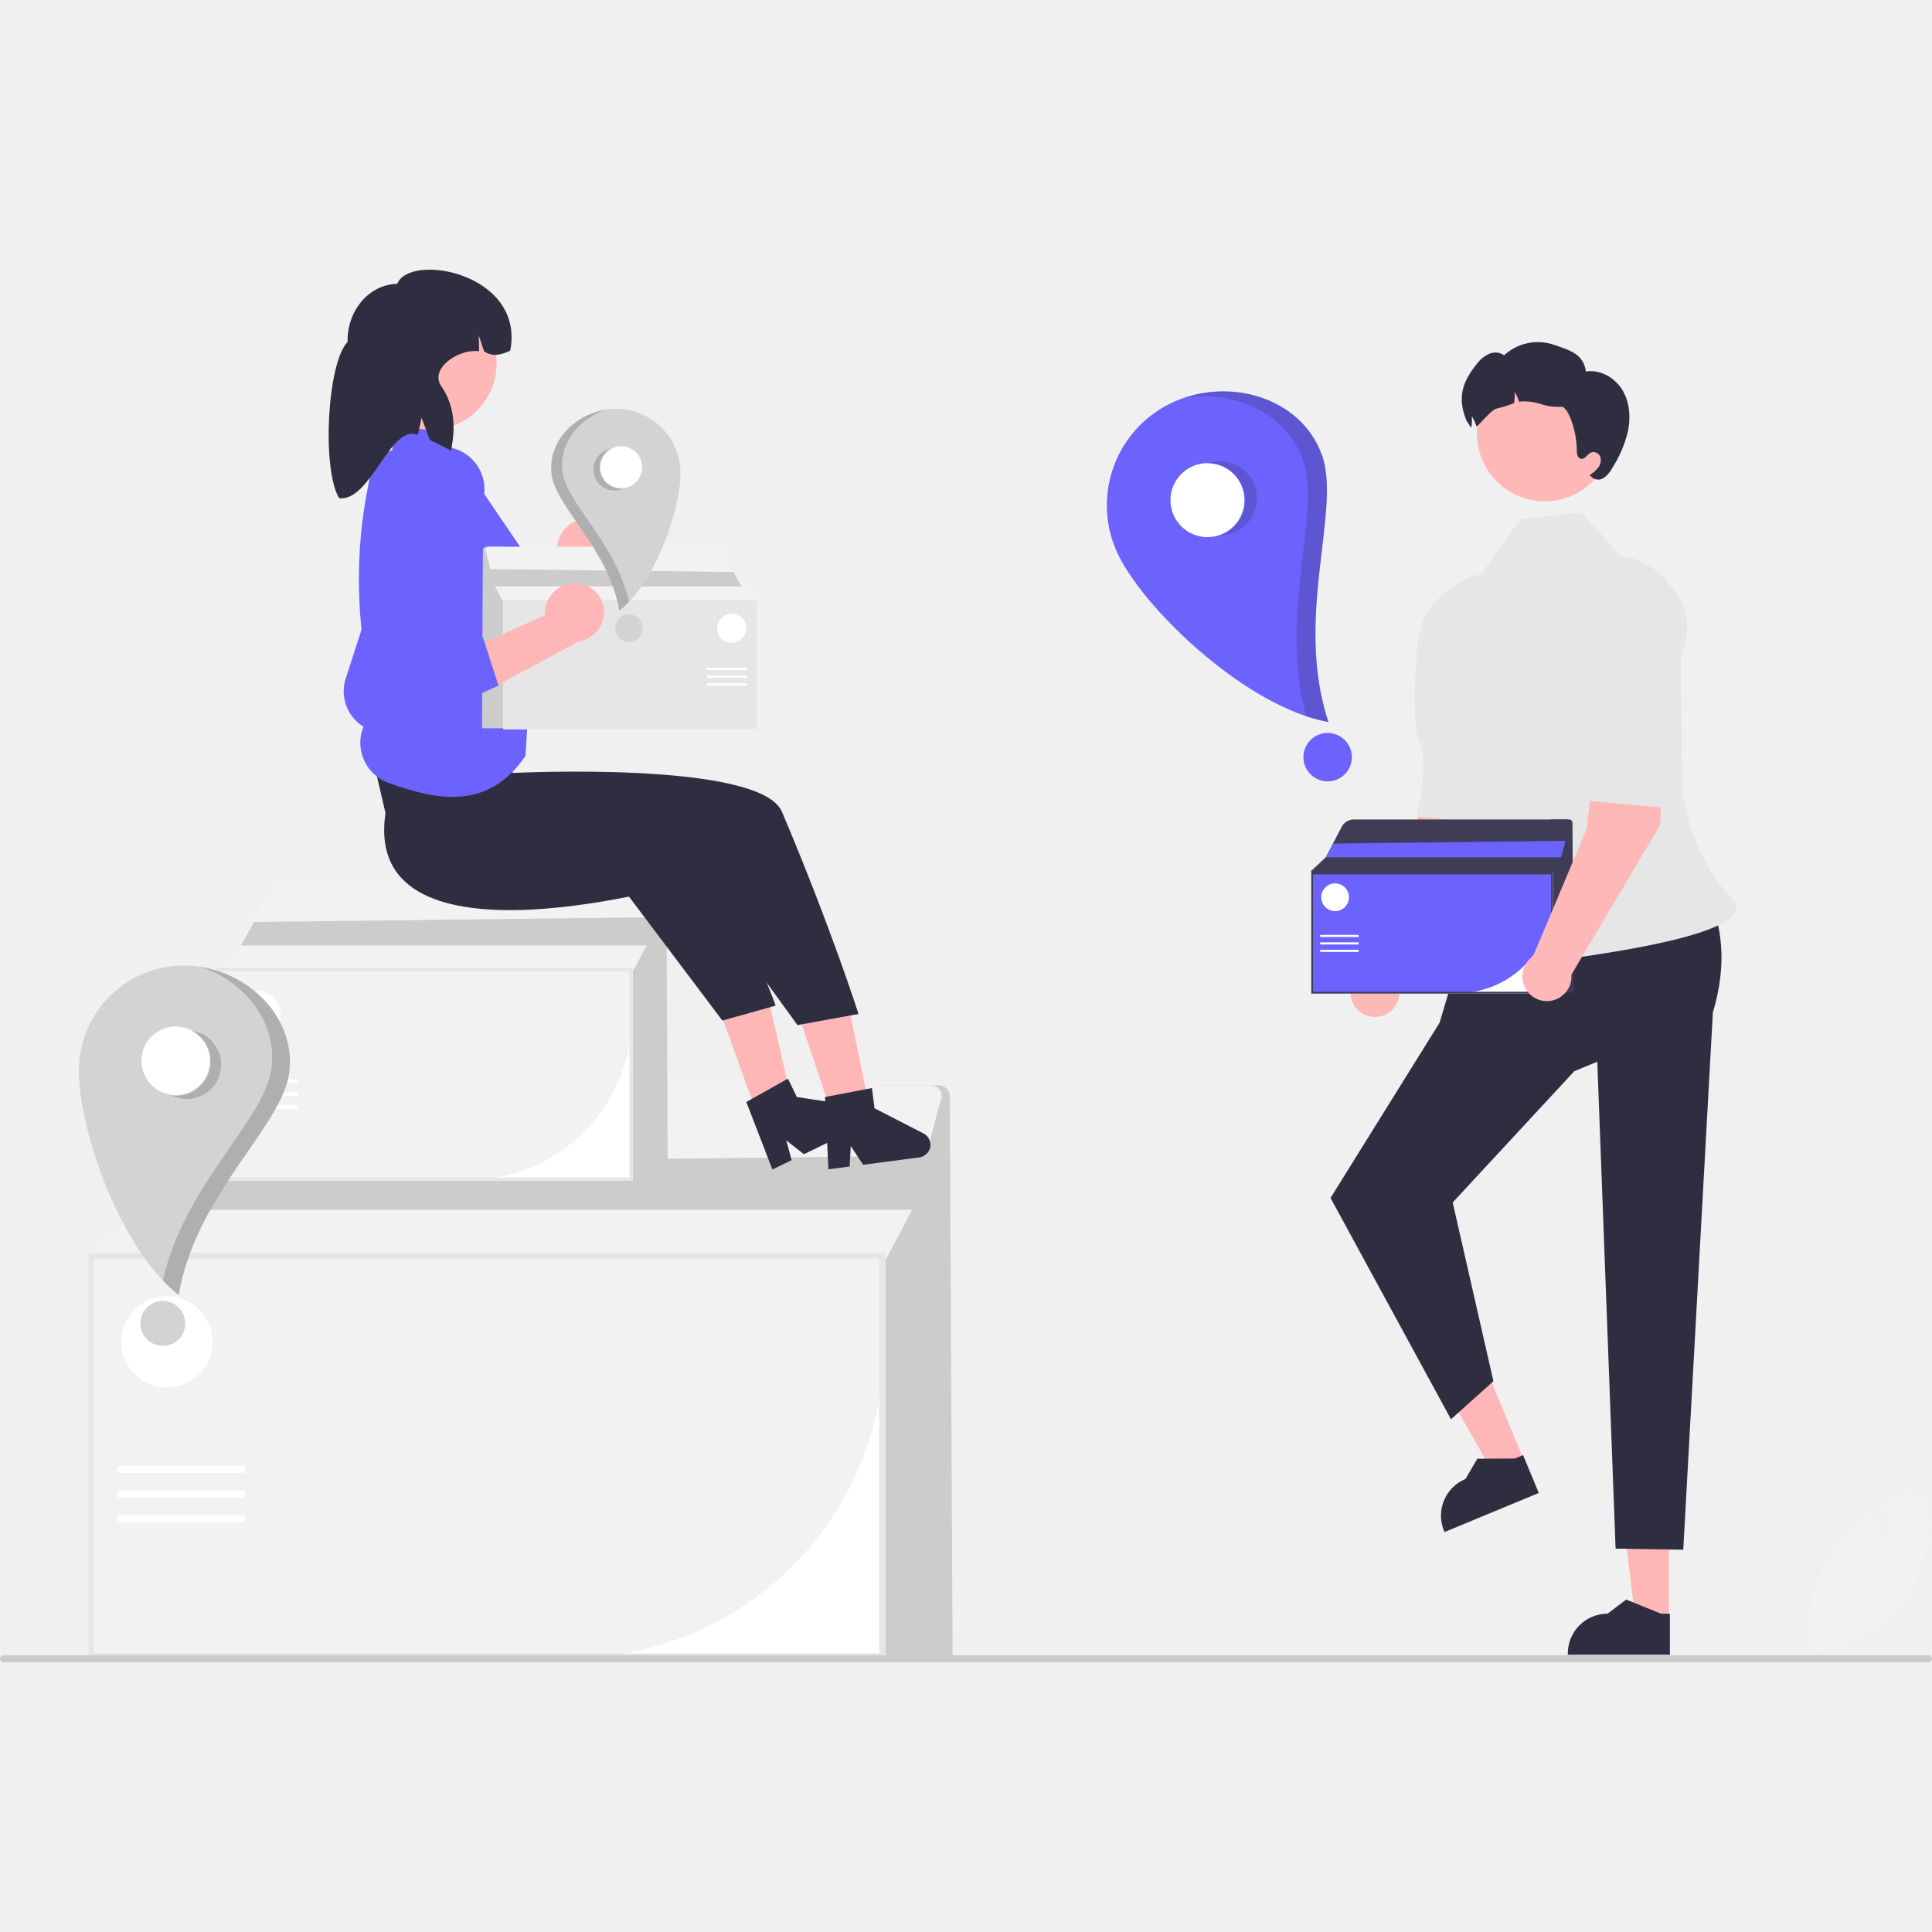
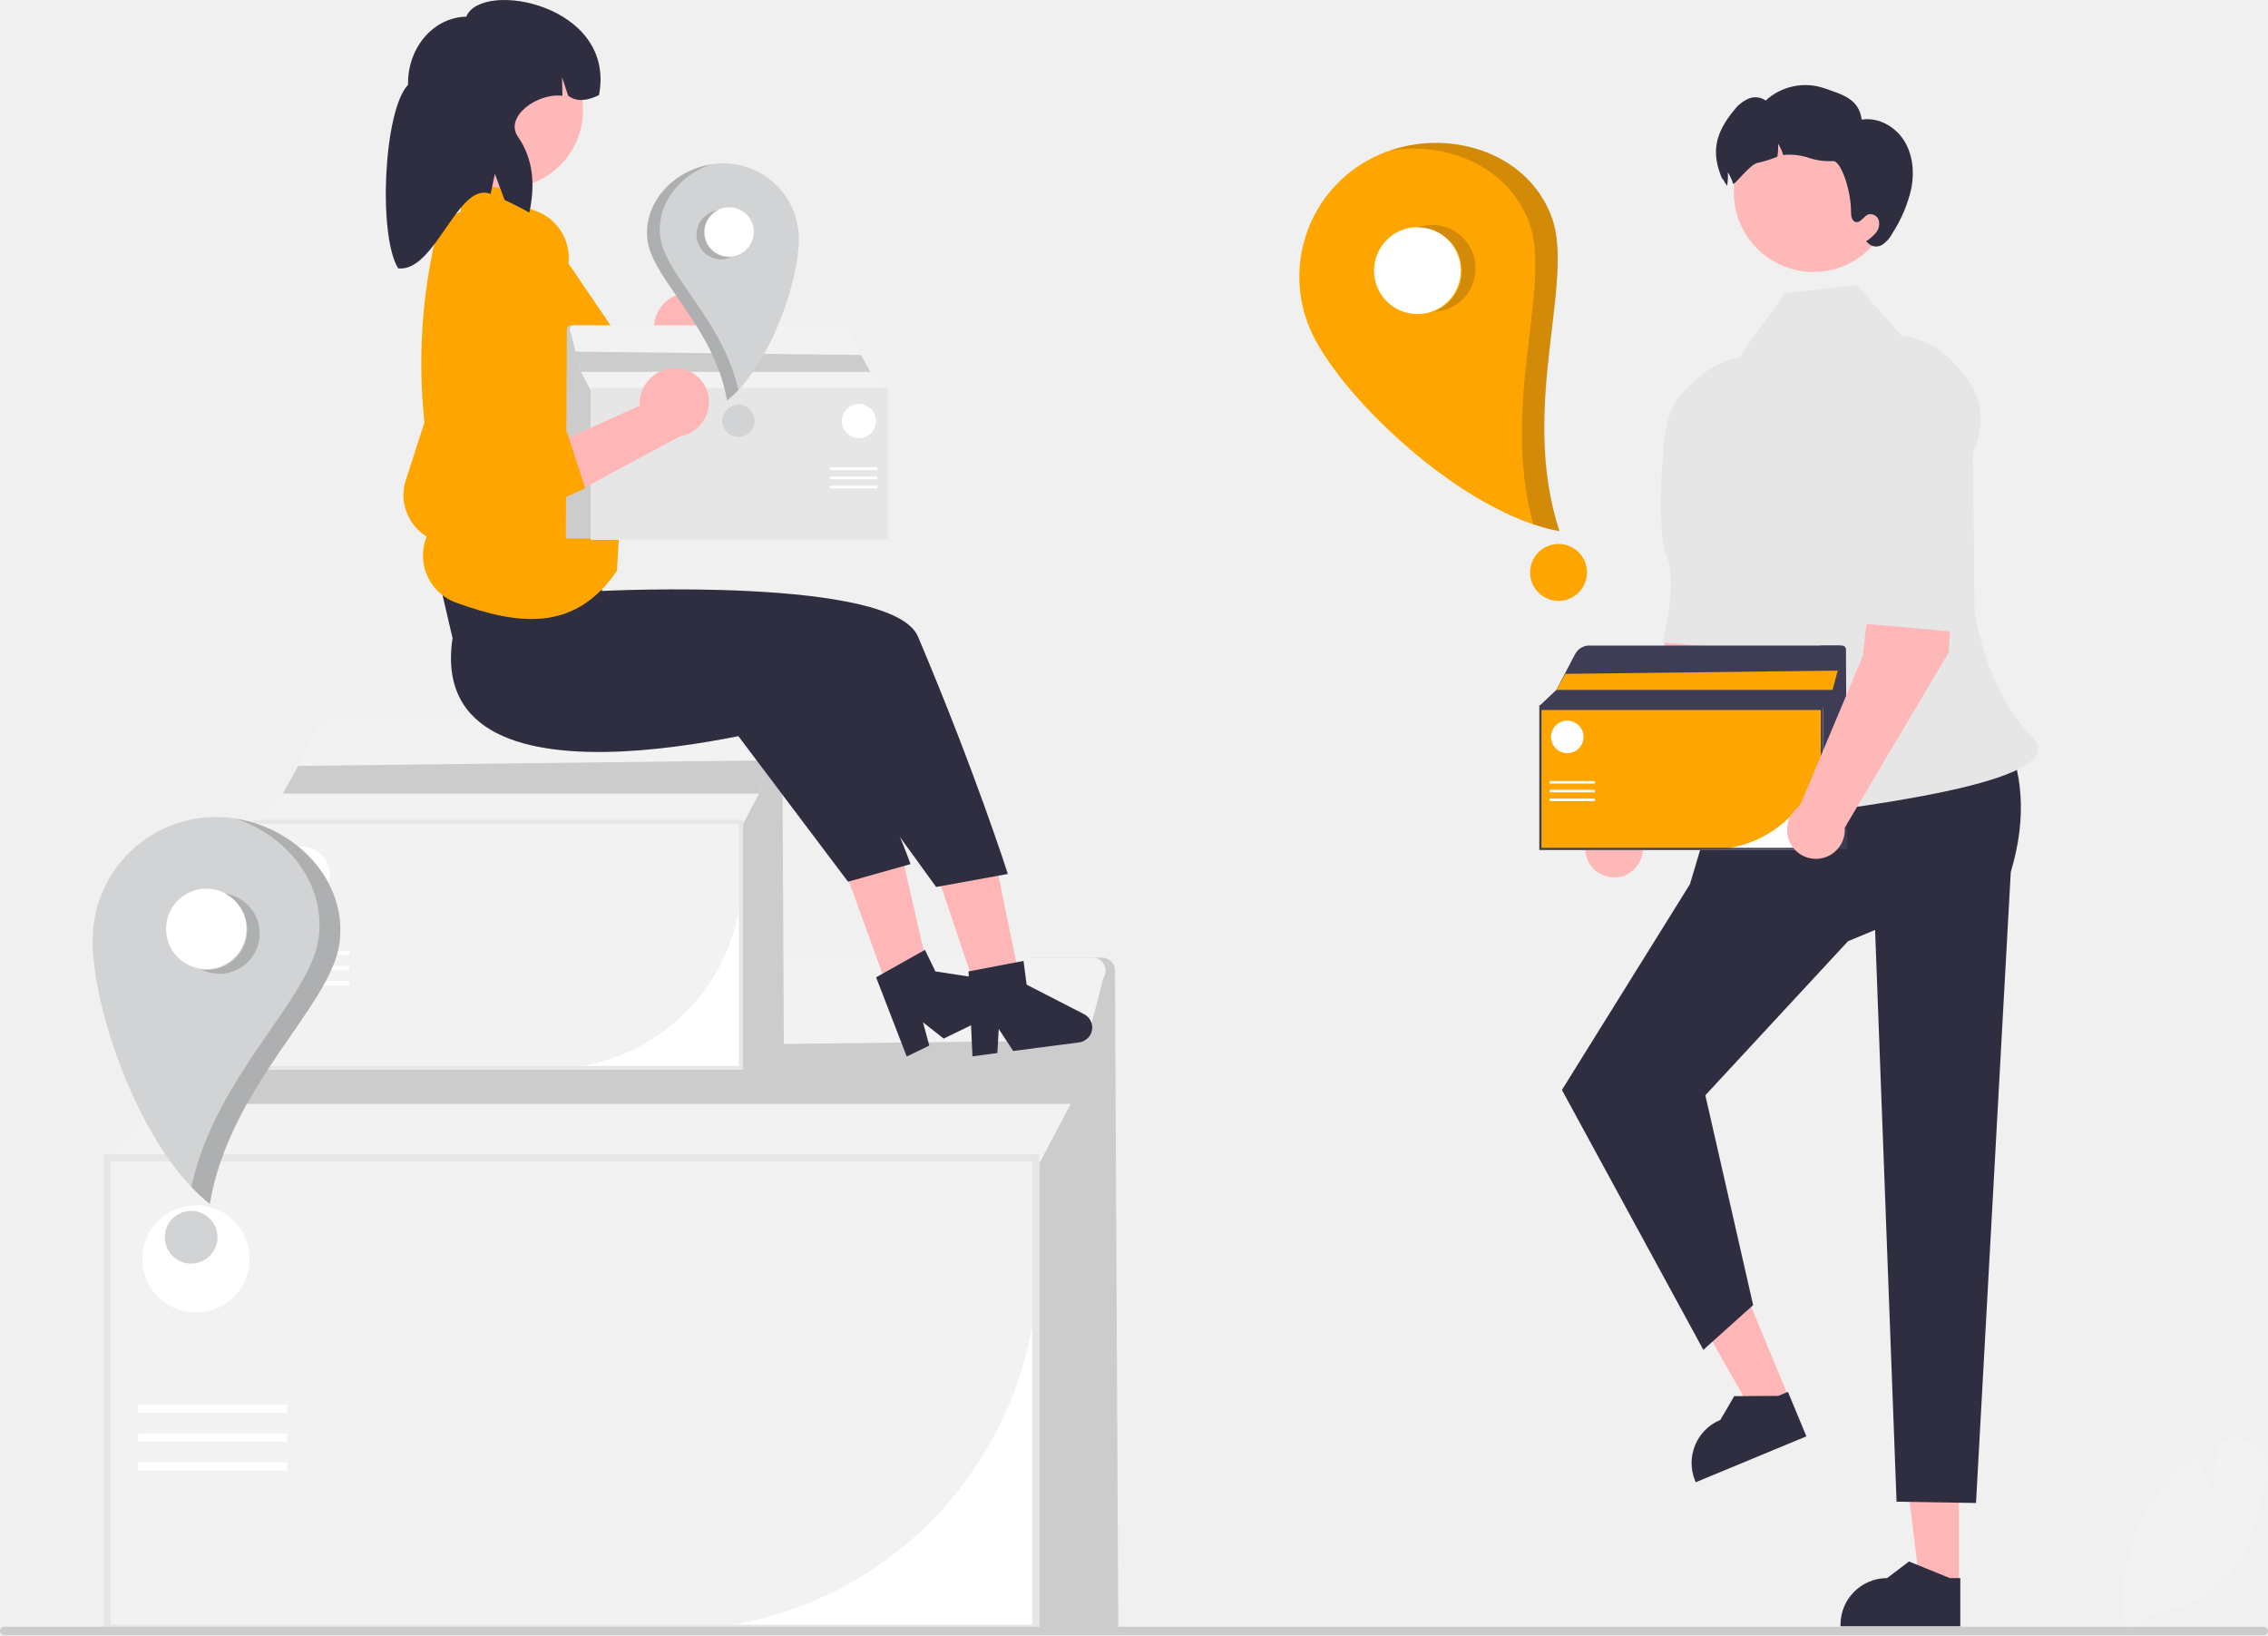
- <svg xmlns="http://www.w3.org/2000/svg" data-name="Layer 1" width="500" height="500" viewBox="0 0 638.67 460.389">
+ <svg xmlns="http://www.w3.org/2000/svg" data-name="Layer 1" width="638.67" height="460.389" viewBox="0 0 638.67 460.389">
  <path d="M595.568,678.249H571.034V489.426h19.953a3.656,3.656,0,0,1,3.656,3.638Z" transform="translate(-280.665 -219.8054)" fill="#ccc" />
  <path d="M573.327,679.249H309.863V544.774H573.327Z" transform="translate(-280.665 -219.8054)" fill="#fff" />
  <path d="M469.483,678.749H310.363V545.274H572.827v30.13A103.462,103.462,0,0,1,469.483,678.749Z" transform="translate(-280.665 -219.8054)" fill="#f2f2f2" />
  <path d="M591.573,494.789h0a3.656,3.656,0,0,0-.306.79l-9.085,35.018-9.854,18.663H310.863V544.612l14.886-14.014,17.365-33.216a14.823,14.823,0,0,1,2.978-3.928l0,0a14.823,14.823,0,0,1,10.158-4.028H588.34A3.656,3.656,0,0,1,591.573,494.789Z" transform="translate(-280.665 -219.8054)" fill="#f2f2f2" />
  <path d="M573.327,679.249H309.863V544.774H573.327Zm-261.465-2H571.327V546.774H311.863Z" transform="translate(-280.665 -219.8054)" fill="#e6e6e6" />
  <polygon points="306.37 292.898 301.516 310.792 45.084 310.792 53.37 295.898 306.37 292.898" fill="#ccc" />
  <rect x="38.913" y="395.435" width="41.999" height="2.324" fill="#fff" />
  <rect x="38.913" y="403.57" width="41.999" height="2.324" fill="#fff" />
  <rect x="38.913" y="411.704" width="41.999" height="2.324" fill="#fff" />
  <circle cx="55.182" cy="354.439" r="15.107" fill="#fff" />
  <path d="M501.421,520.449h-12.83V421.703h10.434a1.912,1.912,0,0,1,1.912,1.902Z" transform="translate(-280.665 -219.8054)" fill="#ccc" />
  <path d="M489.79,520.972H352.01v-70.324H489.79Z" transform="translate(-280.665 -219.8054)" fill="#fff" />
  <path d="M435.484,520.71H352.272v-69.801H489.528v15.757A54.106,54.106,0,0,1,435.484,520.71Z" transform="translate(-280.665 -219.8054)" fill="#f2f2f2" />
  <path d="M499.331,424.508h0a1.912,1.912,0,0,0-.16.413l-4.751,18.313-5.153,9.76H352.533v-2.431l7.785-7.329,9.081-17.37a7.752,7.752,0,0,1,1.558-2.054v0a7.752,7.752,0,0,1,5.312-2.106H497.641A1.912,1.912,0,0,1,499.331,424.508Z" transform="translate(-280.665 -219.8054)" fill="#f2f2f2" />
  <path d="M489.79,520.972H352.01v-70.324H489.79ZM353.056,519.926H488.744V451.694H353.056Z" transform="translate(-280.665 -219.8054)" fill="#e6e6e6" />
  <polygon points="216.293 214.071 213.755 223.428 79.653 223.428 83.986 215.639 216.293 214.071" fill="#ccc" />
  <rect x="76.426" y="267.693" width="21.963" height="1.215" fill="#fff" />
  <rect x="76.426" y="271.947" width="21.963" height="1.215" fill="#fff" />
  <rect x="76.426" y="276.201" width="21.963" height="1.215" fill="#fff" />
  <circle cx="84.934" cy="246.254" r="7.9" fill="#fff" />
  <path d="M879.543,679.181l-.08-.426a50.104,50.104,0,0,1,10.605-40.77,48.613,48.613,0,0,1,8.933-8.301l.316-.228.138.364c1.648,4.346,3.729,8.699,4.677,10.626l.64-14.382.365-.194a9.502,9.502,0,0,1,10.592,1.093,9.665,9.665,0,0,1,3.192,10.349c-.497,1.69-.967,3.443-1.421,5.138-1.561,5.825-3.174,11.848-6.302,16.92a30.285,30.285,0,0,1-22.041,13.925Z" transform="translate(-280.665 -219.8054)" fill="#f2f2f2" />
  <path d="M919.335,679.005a1.186,1.186,0,0,1-1.19,1.19H281.855a1.19,1.19,0,1,1,0-2.38h636.29A1.187,1.187,0,0,1,919.335,679.005Z" transform="translate(-280.665 -219.8054)" fill="#ccc" />
  <path d="M775.01,374.53l-18.213-2.609c-6.16,10.3-8.349,37.715-8.349,37.715l-17.824,42.365a8.123,8.123,0,1,0,12.663,6.101l29.265-49.311Z" transform="translate(-280.665 -219.8054)" fill="#ffb8b8" />
  <path d="M772.111,323.967l0,0A19.412,19.412,0,0,1,787.446,349.609l-3.865,10.955s-2.104,32.985-10.127,42.296l-24.62-2.229s4.501-16.641,1.046-24.693c-2.116-4.931-1.999-21.962.086-35.816A19.362,19.362,0,0,1,772.111,323.967Z" transform="translate(-280.665 -219.8054)" fill="#e6e6e6" />
  <polygon points="551.636 446.418 540.665 446.417 535.446 404.1 551.638 404.101 551.636 446.418" fill="#ffb6b6" />
  <path d="M832.687,677.668l-33.737-.001v-.427a13.132,13.132,0,0,1,13.131-13.131h.001l6.162-4.675,11.498,4.676,2.945 0Z" transform="translate(-280.665 -219.8054)" fill="#2f2e41" />
  <polygon points="503.939 393.973 493.805 398.174 472.773 361.085 487.731 354.883 503.939 393.973" fill="#ffb6b6" />
  <path d="M789.345,624.202l-31.164,12.923-.163-.394a13.132,13.132,0,0,1,7.099-17.16l.001-0,3.901-6.679,12.412-.085,2.72-1.128Z" transform="translate(-280.665 -219.8054)" fill="#2f2e41" />
  <path d="M844.845,425.5l-77.858,8.134-10.415,35.078L720.504,526.675l39.824,73.167,14.025-12.588L760.89,528.171l40.181-43.379,7.619-3.161h0l6.048,160.968,22.37.367,9.789-177.618C851.601,449.657,850.185,436.701,844.845,425.5Z" transform="translate(-280.665 -219.8054)" fill="#2f2e41" />
  <path d="M816.299,314.453l-12.779-14.39-20.193,2.244L770.399,320.4l0,0a27.601,27.601,0,0,0-21.011,31.615c5.017,28.889,22.066,56.907,16.437,71.161-8.546,21.637-9.067,30.461,11.389,27.428s88.989-10.027,75.702-23.314-16.205-35.49-16.205-35.49l-.533-50.797a22.576,22.576,0,0,0-19.878-26.551Z" transform="translate(-280.665 -219.8054)" fill="#e6e6e6" />
  <circle cx="510.661" cy="54.16" r="22.415" fill="#ffb8b8" />
  <path d="M818.945,272.635a38.981,38.981,0,0,1-5.331,12.773,8.694,8.694,0,0,1-2.908,3.302,3.178,3.178,0,0,1-4.039-.505l-.545-.444a11.568,11.568,0,0,0,2.827-2.454,3.939,3.939,0,0,0,.757-3.524,2.426,2.426,0,0,0-2.969-1.585c-1.313.515-2.11,2.413-3.484,2.12-1.111-.242-1.343-1.706-1.343-2.858.04-6.018-2.868-14.57-5.119-14.308a18.156,18.156,0,0,1-6.715-.899,17.592,17.592,0,0,0-6.725-.858c-.162.02-.323.051-.495.081a14.891,14.891,0,0,0-1.494-3.261,17.423,17.423,0,0,1-.182,3.696,34.563,34.563,0,0,1-5.594,1.767c-2.08.293-6.654,6.513-6.866,5.877a14.891,14.891,0,0,0-1.494-3.261,17.423,17.423,0,0,1-.182,3.696c-.01.05-.01.091-.02.141-1.01-1.343-1.626-2.979-1.282-1.727-3.383-7.654-2.07-13.136,3.251-19.589a10.232,10.232,0,0,1,3.988-3.201,5.03,5.03,0,0,1,4.907.485,16.51,16.51,0,0,1,16.378-3.494c5.543,1.929,9.815,3.06,10.663,8.876,4.584-.737,9.3,1.868,11.824,5.755C819.268,263.133,819.783,268.081,818.945,272.635Z" transform="translate(-280.665 -219.8054)" fill="#2f2e41" />
  <path d="M800.768,458.815h-7.44V401.556H799.379a1.109,1.109,0,0,1,1.109,1.103Z" transform="translate(-280.665 -219.8054)" fill="#3f3d56" />
  <path d="M794.024,459.119H714.13V418.34H794.024Z" transform="translate(-280.665 -219.8054)" fill="#fff" />
-   <path d="M762.534,458.967H714.282V418.492h79.59v9.137A31.374,31.374,0,0,1,762.534,458.967Z" transform="translate(-280.665 -219.8054)" fill="#6c63ff" />
+   <path d="M762.534,458.967H714.282V418.492h79.59v9.137A31.374,31.374,0,0,1,762.534,458.967Z" transform="translate(-280.665 -219.8054)" fill="#ffa500" />
  <path d="M799.556,403.183h0a1.109,1.109,0,0,0-.093.239l-2.755,10.619-2.988,5.659h-79.287V418.291l4.514-4.25,5.266-10.072a4.495,4.495,0,0,1,.903-1.191h0a4.495,4.495,0,0,1,3.08-1.221h70.379A1.109,1.109,0,0,1,799.556,403.183Z" transform="translate(-280.665 -219.8054)" fill="#3f3d56" />
  <path d="M794.024,459.119H714.13V418.34H794.024Zm-79.287-.606h78.681V418.947H714.737Z" transform="translate(-280.665 -219.8054)" fill="#3f3d56" />
-   <polygon points="517.515 188.809 516.044 194.236 438.283 194.236 440.795 189.719 517.515 188.809" fill="#6c63ff" />
+   <polygon points="517.515 188.809 516.044 194.236 438.283 194.236 440.795 189.719 517.515 188.809" fill="#ffa500" />
  <rect x="436.411" y="219.903" width="12.736" height="0.705" fill="#fff" />
  <rect x="436.411" y="222.37" width="12.736" height="0.705" fill="#fff" />
  <rect x="436.411" y="224.837" width="12.736" height="0.705" fill="#fff" />
  <circle cx="441.345" cy="207.471" r="4.581" fill="#fff" />
  <path d="M831.85,369.294l-18.213-2.609c-6.16,10.3-8.349,37.715-8.349,37.715l-17.824,42.365a8.123,8.123,0,1,0,12.663,6.101l29.265-49.311Z" transform="translate(-280.665 -219.8054)" fill="#ffb8b8" />
  <path d="M821.978,318.732l0,0a19.412,19.412,0,0,1,15.335,25.642l-3.865,10.955s4.869,32.985-3.155,42.296l-24.62-2.229s4.501-16.641,1.046-24.693c-2.116-4.931-1.999-21.962.086-35.816C808.397,324.307,811.406,317.094,821.978,318.732Z" transform="translate(-280.665 -219.8054)" fill="#e6e6e6" />
-   <path d="M667.326,264.155A37.492,37.492,0,0,0,650.508,314.44c9.241,18.53,42.636,50.133,69.28,54.908-11.461-34.8,4.475-70.173-2.178-88.373C710.502,261.526,685.856,254.914,667.326,264.155Z" transform="translate(-280.665 -219.8054)" fill="#6c63ff" />
+   <path d="M667.326,264.155A37.492,37.492,0,0,0,650.508,314.44c9.241,18.53,42.636,50.133,69.28,54.908-11.461-34.8,4.475-70.173-2.178-88.373C710.502,261.526,685.856,254.914,667.326,264.155Z" transform="translate(-280.665 -219.8054)" fill="#ffa500" />
  <circle id="ae913700-e609-4a21-8232-fca89ee691a9" data-name="b262ea8c-1946-46c9-a449-3a1996c39394" cx="399.152" cy="76.193" r="12.228" fill="#fff" />
-   <circle id="e5607a81-7f0e-4105-ad7c-335322d1da37" data-name="bcc29a3a-8123-4529-80aa-6f70df2823cf" cx="438.888" cy="161.159" r="8.009" fill="#6c63ff" />
+   <circle id="e5607a81-7f0e-4105-ad7c-335322d1da37" data-name="bcc29a3a-8123-4529-80aa-6f70df2823cf" cx="438.888" cy="161.159" r="8.009" fill="#ffa500" />
  <path d="M683.543,283.145a12.227,12.227,0,1,1,.828,24.441,12.226,12.226,0,0,0-4.686-23.677A12.228,12.228,0,0,1,683.543,283.145Z" transform="translate(-280.665 -219.8054)" fill="#231f20" opacity="0.2" style="isolation:isolate" />
  <path d="M717.672,280.981c6.652,18.201-9.284,53.573,2.178,88.373a51.863,51.863,0,0,1-7.411-1.94c-9.338-33.641,5.318-67.256-1.109-84.841C705.577,266.834,688.338,259.504,672.15,262.178,689.917,256.119,711.158,263.158,717.672,280.981Z" transform="translate(-280.665 -219.8054)" fill="#231f20" opacity="0.2" style="isolation:isolate" />
  <path d="M342.325,449.846a34.741,34.741,0,0,0-35.565,33.897c-.461,19.181,13.197,59.536,32.95,74.993,5.693-33.469,34.073-55.535,36.511-73.325C378.828,466.402,361.507,450.307,342.325,449.846Z" transform="translate(-280.665 -219.8054)" fill="#d1d3d4" />
  <circle id="bacd35f3-e339-4cac-822d-9d99fa991c5b" data-name="b262ea8c-1946-46c9-a449-3a1996c39394" cx="58.092" cy="261.533" r="11.33" fill="#fff" />
  <circle id="b2bbbf75-ebb5-482c-96b6-874581e74278" data-name="bcc29a3a-8123-4529-80aa-6f70df2823cf" cx="53.819" cy="348.343" r="7.421" fill="#d1d3d4" />
  <path d="M347.379,472.426a11.33,11.33,0,1,1-9.912,20.377,11.328,11.328,0,0,0,6.422-21.423A11.33,11.33,0,0,1,347.379,472.426Z" transform="translate(-280.665 -219.8054)" fill="#231f20" opacity="0.2" style="isolation:isolate" />
  <path d="M376.269,485.443c-2.438,17.79-30.819,39.856-36.511,73.325a48.056,48.056,0,0,1-5.229-4.8c6.929-31.6,33.5-52.781,35.856-69.969,2.109-15.384-8.834-28.857-23.251-33.682C364.31,453.053,378.657,468.023,376.269,485.443Z" transform="translate(-280.665 -219.8054)" fill="#231f20" opacity="0.2" style="isolation:isolate" />
  <path d="M474.127,302.22a9.959,9.959,0,0,0-9.302,10.317,9.555,9.555,0,0,0,.215,1.565L435.642,332.622l16.253,7.188,25.425-18.689a9.932,9.932,0,0,0,7.022-9.885,9.505,9.505,0,0,0-9.955-9.032Q474.257,302.21,474.127,302.22Z" transform="translate(-280.665 -219.8054)" fill="#ffb6b6" />
-   <path d="M445.778,324.205l7.286,15.033-28.808,18.538a14.33,14.33,0,0,1-13.93.933h0a13.731,13.731,0,0,1-7.615-14.645l9.348-53.365a14.805,14.805,0,0,1,16.254-12.259h0a14.041,14.041,0,0,1,12.431,15.484q-.024.217-.054.434a14.404,14.404,0,0,1-.294,1.524l-10.205,37.952Z" transform="translate(-280.665 -219.8054)" fill="#6c63ff" />
+   <path d="M445.778,324.205l7.286,15.033-28.808,18.538a14.33,14.33,0,0,1-13.93.933h0a13.731,13.731,0,0,1-7.615-14.645l9.348-53.365a14.805,14.805,0,0,1,16.254-12.259h0a14.041,14.041,0,0,1,12.431,15.484q-.024.217-.054.434a14.404,14.404,0,0,1-.294,1.524l-10.205,37.952Z" transform="translate(-280.665 -219.8054)" fill="#ffa500" />
  <rect x="125.962" y="127.704" width="41.198" height="41.198" fill="#ffb8b8" />
  <polygon points="264.862 249.035 280.596 243.742 289.358 286.57 278.696 290.156 264.862 249.035" fill="#ffb6b6" />
  <polygon points="238.195 245.744 253.802 240.086 263.558 282.698 252.983 286.531 238.195 245.744" fill="#ffb6b6" />
  <path d="M408.105,399.47c-8.257,55.049,101.704,22.503,101.704,22.503l34.477,47.562,20.185-3.67s-9.082-28.553-25.303-66.829C531.966,382.038,450.173,386.191,450.173,386.191L448.475,372.863l-46.792-.917Z" transform="translate(-280.665 -219.8054)" fill="#2f2e41" />
  <path d="M487.536,425.664l25.427-15.836c18.615,37.171,24.102,53.269,24.102,53.269l-17.598,4.949Z" transform="translate(-280.665 -219.8054)" fill="#2f2e41" />
-   <path d="M431.641,280.562l-8.292-10.659-11.829-.513-1.181,10.025-5.861,2.703a157.192,157.192,0,0,0-2.648,68.102l0,0h0a6.064,6.064,0,0,1,1.725,5.89l-.38,1.515.035.055a8.874,8.874,0,0,1,1.178,6.625v0l-2.799,4.974a14.124,14.124,0,0,0,7.518,20.201c17.205,6.236,33.334,8.559,45.266-8.941l3.752-60.986Z" transform="translate(-280.665 -219.8054)" fill="#6c63ff" />
+   <path d="M431.641,280.562l-8.292-10.659-11.829-.513-1.181,10.025-5.861,2.703a157.192,157.192,0,0,0-2.648,68.102l0,0h0a6.064,6.064,0,0,1,1.725,5.89l-.38,1.515.035.055a8.874,8.874,0,0,1,1.178,6.625v0l-2.799,4.974a14.124,14.124,0,0,0,7.518,20.201c17.205,6.236,33.334,8.559,45.266-8.941l3.752-60.986Z" transform="translate(-280.665 -219.8054)" fill="#ffa500" />
  <circle cx="142.289" cy="31.057" r="21.871" fill="#ffb8b8" />
  <path d="M411.974,224.498c-9.26.178-16.605,8.768-16.405,19.186-6.853,7.151-8.513,42.322-2.787,51.678,10.475,1.216,16.846-24.699,26.032-20.952l1.21-5.656,2.743,7.365q3.502,1.614,6.951,3.544c1.652-7.579,1.243-14.946-3.198-21.363-3.945-5.701,5.656-12.468,12.522-11.512h0l-.101-5.236,1.725,5.204c2.677,1.967,5.637,1.255,8.674-.167v0C454.263,221.002,416.145,214.004,411.974,224.498Z" transform="translate(-280.665 -219.8054)" fill="#2f2e41" />
  <path d="M554.515,517.205l7.01-.916.387-6.782,4.069,6.2,18.592-2.429a4.215,4.215,0,0,0,1.38-7.929l-16.187-8.315-.874-6.691-15.495,2.972Z" transform="translate(-280.665 -219.8054)" fill="#2f2e41" />
  <path d="M536,517.266l6.359-3.088-1.78-6.555,5.823,4.592,16.867-8.19a4.215,4.215,0,0,0-1.202-7.958l-17.986-2.762-2.947-6.07-13.757,7.725Z" transform="translate(-280.665 -219.8054)" fill="#2f2e41" />
  <path d="M439.998,371.422h7.798V311.404h-6.342a1.162,1.162,0,0,0-1.162,1.156Z" transform="translate(-280.665 -219.8054)" fill="#ccc" />
  <path d="M447.067,328.997h83.742v42.743H447.067Z" transform="translate(-280.665 -219.8054)" fill="#fff" />
  <path d="M447.226,338.732v-9.577H530.65v42.425H480.074A32.885,32.885,0,0,1,447.226,338.732Z" transform="translate(-280.665 -219.8054)" fill="#f2f2f2" />
  <path d="M441.268,313.109h0a1.162,1.162,0,0,1,.097.251l2.888,11.131,3.132,5.932h83.106V328.945l-4.732-4.455-5.52-10.558a4.712,4.712,0,0,0-.947-1.248h0a4.712,4.712,0,0,0-3.229-1.28H442.295A1.162,1.162,0,0,0,441.268,313.109Z" transform="translate(-280.665 -219.8054)" fill="#f2f2f2" />
  <path d="M447.067,328.997h83.742v42.743H447.067Zm83.107,42.107H447.703V329.632h82.471Z" transform="translate(-280.665 -219.8054)" fill="#e6e6e6" />
  <polygon points="162.045 98.997 163.588 104.685 245.095 104.685 242.461 99.951 162.045 98.997" fill="#ccc" />
  <rect x="233.707" y="131.589" width="13.349" height="0.739" fill="#fff" />
  <rect x="233.707" y="134.174" width="13.349" height="0.739" fill="#fff" />
  <rect x="233.707" y="136.76" width="13.349" height="0.739" fill="#fff" />
  <circle cx="241.885" cy="118.558" r="4.802" fill="#fff" />
  <path d="M483.815,265.811A21.287,21.287,0,0,1,505.607,286.581c.282,11.753-8.086,36.48-20.19,45.951-3.488-20.508-20.878-34.029-22.372-44.929C461.448,275.955,472.062,266.093,483.815,265.811Z" transform="translate(-280.665 -219.8054)" fill="#d1d3d4" />
  <circle id="fecde2e6-4a2c-4b09-ace7-bfa7eb0316c1" data-name="b262ea8c-1946-46c9-a449-3a1996c39394" cx="205.337" cy="65.302" r="6.942" fill="#fff" />
  <circle id="ad96ff4a-d650-41fb-aeb3-38eefe479f45" data-name="bcc29a3a-8123-4529-80aa-6f70df2823cf" cx="207.955" cy="118.494" r="4.547" fill="#d1d3d4" />
  <path d="M480.718,279.647a6.942,6.942,0,1,0,6.074,12.486,6.941,6.941,0,0,1-3.935-13.127A6.942,6.942,0,0,0,480.718,279.647Z" transform="translate(-280.665 -219.8054)" fill="#231f20" opacity="0.2" style="isolation:isolate" />
  <path d="M463.016,287.623c1.494,10.901,18.884,24.421,22.372,44.929a29.448,29.448,0,0,0,3.204-2.941c-4.246-19.363-20.527-32.341-21.97-42.873-1.292-9.426,5.413-17.682,14.247-20.638C470.344,267.776,461.553,276.949,463.016,287.623Z" transform="translate(-280.665 -219.8054)" fill="#231f20" opacity="0.2" style="isolation:isolate" />
  <path d="M471.448,323.541a9.959,9.959,0,0,0-10.644,8.926,9.555,9.555,0,0,0-.004,1.579l-31.684,14.26,15.097,9.375,27.773-14.979a9.932,9.932,0,0,0,8.326-8.814,9.505,9.505,0,0,0-8.604-10.327Q471.578,323.549,471.448,323.541Z" transform="translate(-280.665 -219.8054)" fill="#ffb6b6" />
-   <path d="M440.322,341.377,445.45,357.276l-31.102,14.359a14.33,14.33,0,0,1-13.925-1.01h0a13.731,13.731,0,0,1-5.508-15.561l16.665-51.551a14.805,14.805,0,0,1,17.799-9.883h0a14.041,14.041,0,0,1,10.161,17.059q-.054.212-.114.422a14.404,14.404,0,0,1-.503,1.468l-15.374,36.168Z" transform="translate(-280.665 -219.8054)" fill="#6c63ff" />
+   <path d="M440.322,341.377,445.45,357.276l-31.102,14.359a14.33,14.33,0,0,1-13.925-1.01h0a13.731,13.731,0,0,1-5.508-15.561l16.665-51.551a14.805,14.805,0,0,1,17.799-9.883h0a14.041,14.041,0,0,1,10.161,17.059q-.054.212-.114.422a14.404,14.404,0,0,1-.503,1.468l-15.374,36.168Z" transform="translate(-280.665 -219.8054)" fill="#ffa500" />
</svg>
